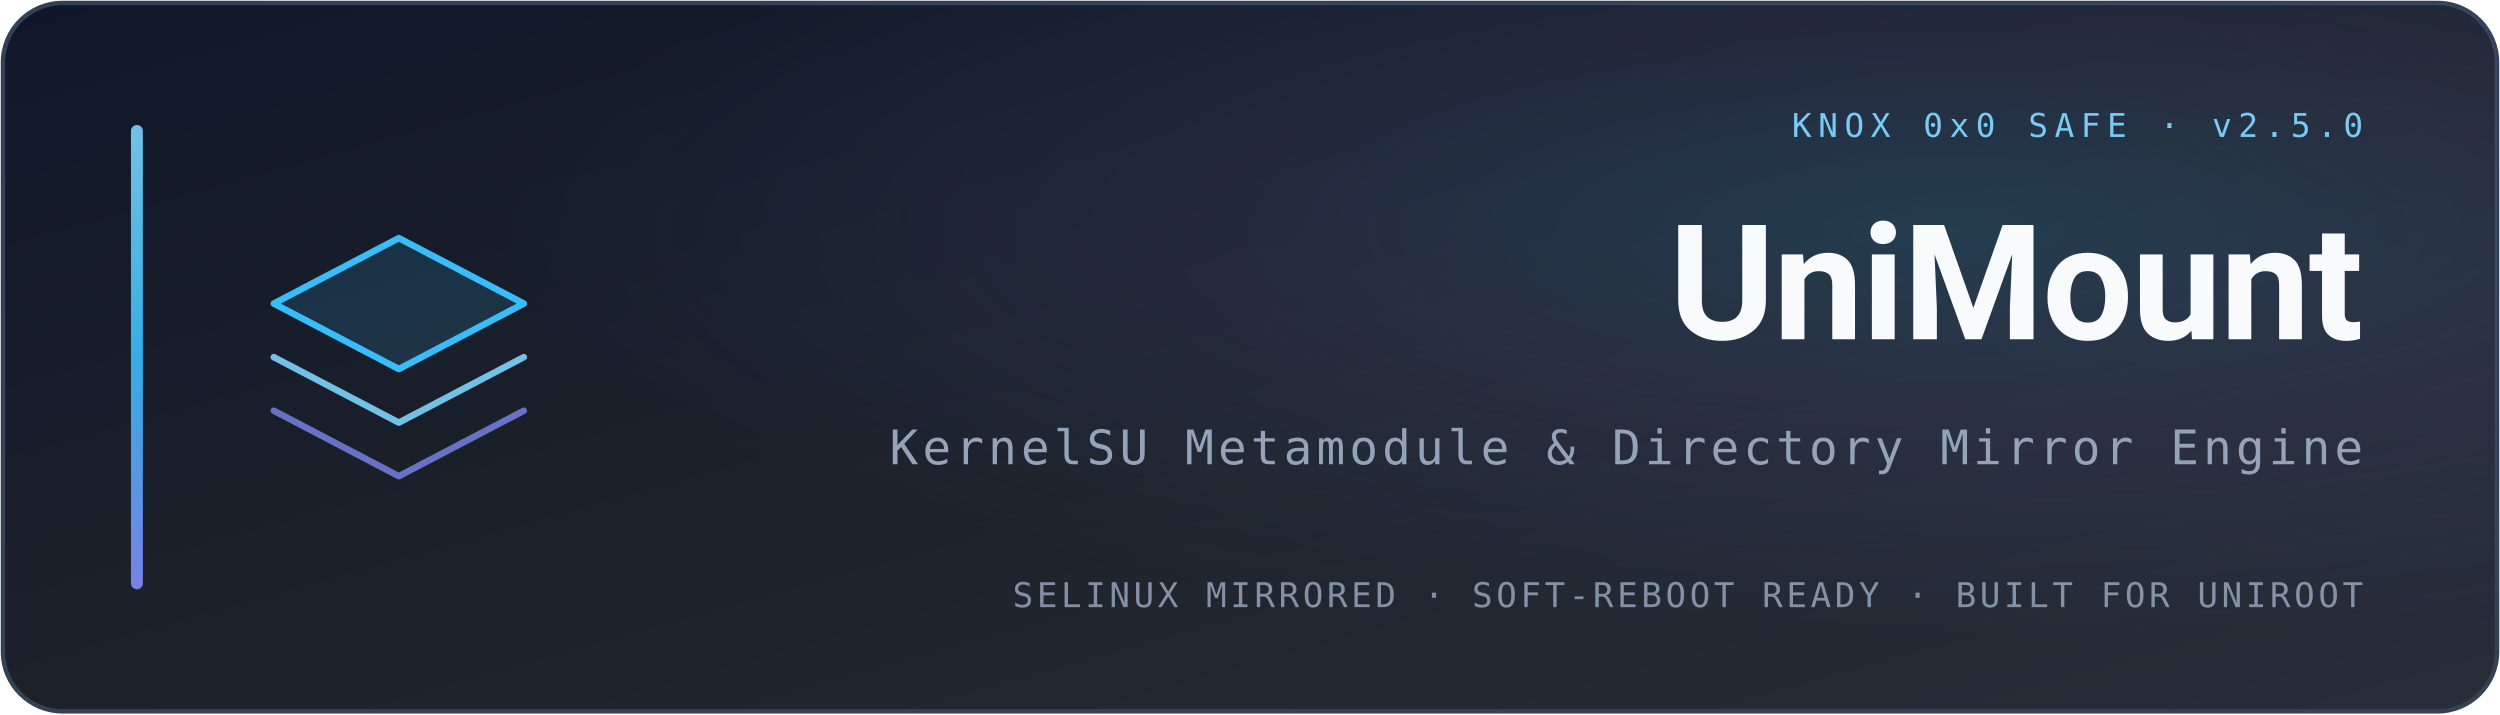
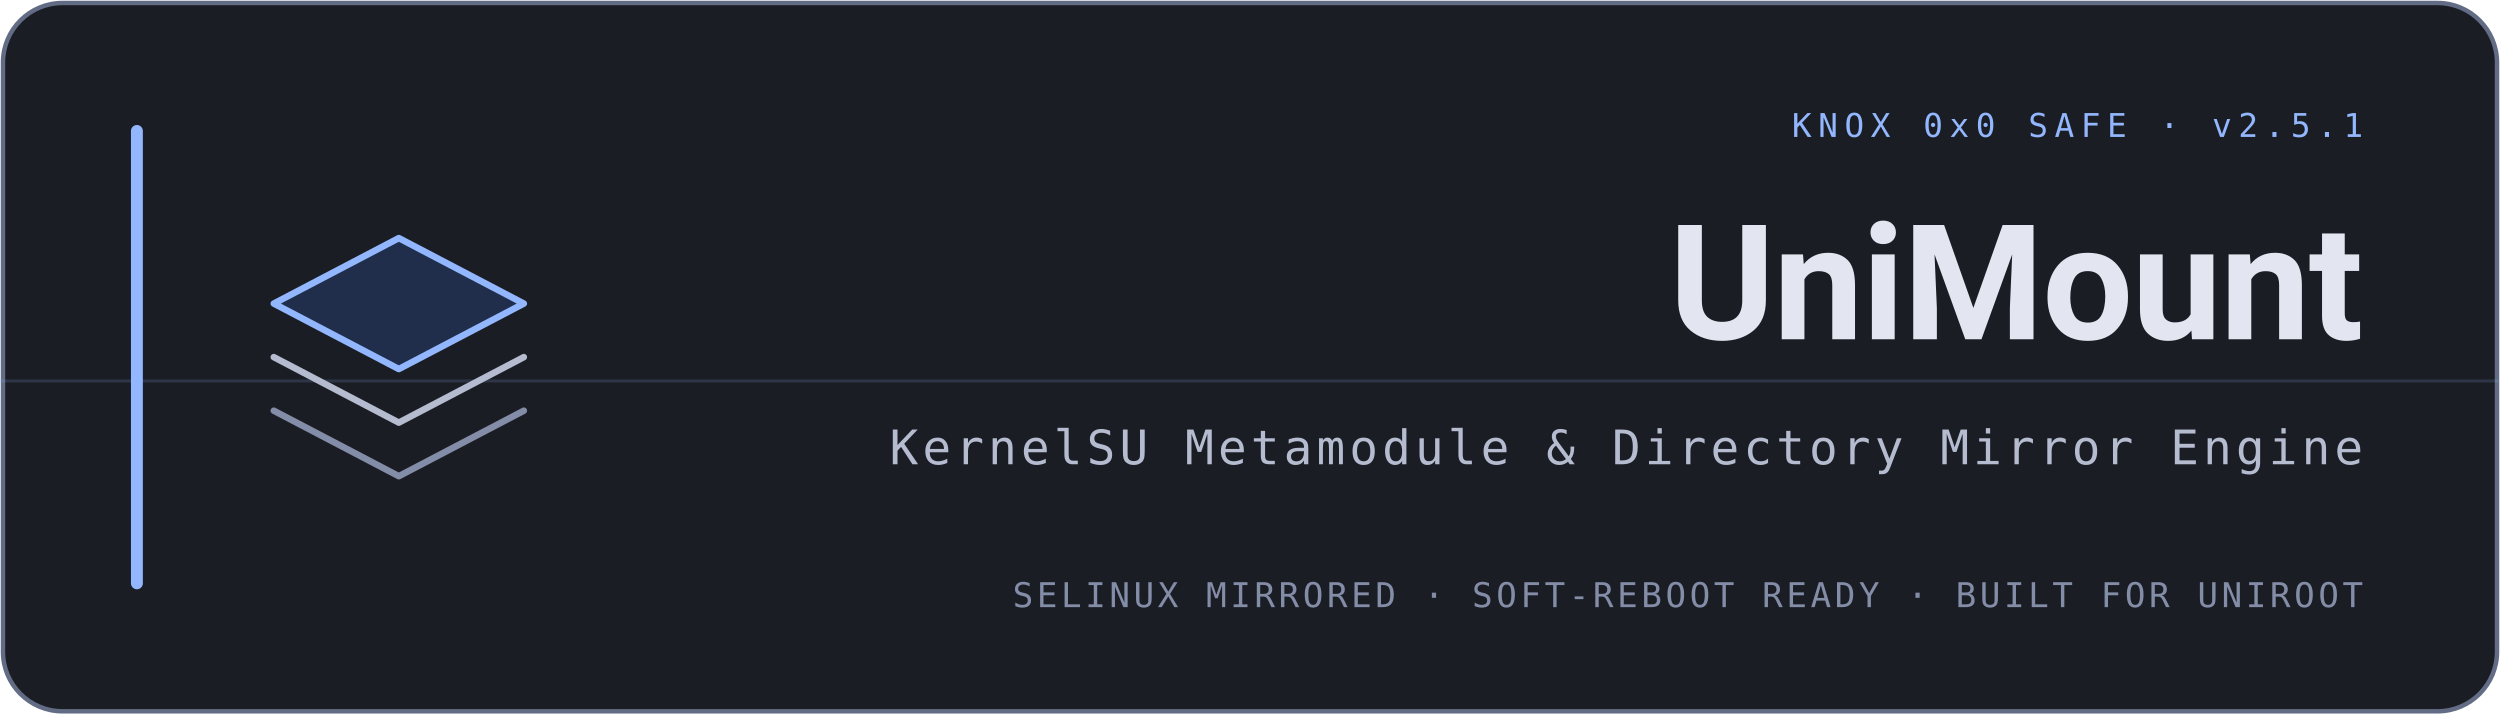
<svg xmlns="http://www.w3.org/2000/svg" width="840" height="240" viewBox="0 0 840 240" role="img" aria-label="UniMount - KernelSU Metamodule">
-   <defs>
-     <linearGradient id="bgGrad" x1="0%" y1="0%" x2="100%" y2="100%">
-       <stop offset="0%" stop-color="#0F172A" />
-       <stop offset="55%" stop-color="#1E222A" />
-       <stop offset="100%" stop-color="#282E3A" />
-     </linearGradient>
-     <radialGradient id="accentGlow" cx="78%" cy="32%" r="58%">
-       <stop offset="0%" stop-color="#38BDF8" stop-opacity="0.18" />
-       <stop offset="55%" stop-color="#818CF8" stop-opacity="0.08" />
-       <stop offset="100%" stop-color="#38BDF8" stop-opacity="0" />
-     </radialGradient>
-     <linearGradient id="accentBar" x1="0%" y1="0%" x2="0%" y2="100%">
-       <stop offset="0%" stop-color="#7DD3FC" />
-       <stop offset="50%" stop-color="#38BDF8" />
-       <stop offset="100%" stop-color="#818CF8" />
-     </linearGradient>
-     <linearGradient id="hairline" x1="0%" y1="0%" x2="100%" y2="0%">
-       <stop offset="0%" stop-color="#38BDF8" stop-opacity="0.06" />
-       <stop offset="35%" stop-color="#38BDF8" stop-opacity="0.45" />
-       <stop offset="70%" stop-color="#818CF8" stop-opacity="0.32" />
-       <stop offset="100%" stop-color="#818CF8" stop-opacity="0.06" />
-     </linearGradient>
-   </defs>
-   <rect x="1" y="1" width="838" height="238" rx="20" fill="url(#bgGrad)" stroke="#334155" stroke-width="1.5" />
-   <rect x="1" y="1" width="838" height="238" rx="20" fill="url(#accentGlow)" />
-   <line x1="0" y1="128" x2="840" y2="128" stroke="url(#hairline)" stroke-width="1" />
-   <rect x="44" y="42" width="4" height="156" rx="2" fill="url(#accentBar)" opacity="0.9" />
-   <g transform="translate(88, 74)" fill="none" stroke="#38BDF8" stroke-width="2.2" stroke-linecap="round" stroke-linejoin="round">
-     <polygon points="46,6 88,28 46,50 4,28" fill="#38BDF8" fill-opacity="0.14" />
-     <polyline points="4,46 46,68 88,46" stroke="#7DD3FC" opacity="0.9" />
-     <polyline points="4,64 46,86 88,64" stroke="#818CF8" opacity="0.75" />
+   <rect x="1" y="1" width="838" height="238" rx="20" fill="#1B1D24" stroke="#636C85" stroke-width="1.5" />
+   <rect x="44" y="42" width="4" height="156" rx="2" fill="#93B7FF" />
+   <line x1="0" y1="128" x2="840" y2="128" stroke="#93B7FF" stroke-opacity="0.16" stroke-width="1" />
+   <g transform="translate(88, 74)" fill="none" stroke="#93B7FF" stroke-width="2.2" stroke-linecap="round" stroke-linejoin="round">
+     <polygon points="46,6 88,28 46,50 4,28" fill="#253D6E" fill-opacity="0.55" />
+     <polyline points="4,46 46,68 88,46" stroke="#B5BCD0" />
+     <polyline points="4,64 46,86 88,64" stroke="#848DA8" />
  </g>
-   <text x="794" y="46" text-anchor="end" font-family="'JetBrains Mono', 'Fira Code', ui-monospace, SFMono-Regular, monospace" font-size="11" letter-spacing="2.2" fill="#7DD3FC" opacity="0.95">
-     KNOX 0x0 SAFE · v2.5.0
+   <text x="794" y="46" text-anchor="end" font-family="'JetBrains Mono', 'Fira Code', ui-monospace, SFMono-Regular, monospace" font-size="11" letter-spacing="2.2" fill="#93B7FF">
+     KNOX 0x0 SAFE · v2.5.1
  </text>
-   <text x="794" y="114" text-anchor="end" font-family="-apple-system, BlinkMacSystemFont, 'Segoe UI', Roboto, sans-serif" font-size="54" font-weight="700" letter-spacing="-0.5" fill="#F8FAFC">
+   <text x="794" y="114" text-anchor="end" font-family="-apple-system, BlinkMacSystemFont, 'Segoe UI', Roboto, sans-serif" font-size="54" font-weight="700" letter-spacing="-0.5" fill="#E3E6F0">
    UniMount
  </text>
-   <text x="794" y="156" text-anchor="end" font-family="'JetBrains Mono', 'Fira Code', ui-monospace, SFMono-Regular, monospace" font-size="16" letter-spacing="1.4" fill="#94A3B8">
+   <text x="794" y="156" text-anchor="end" font-family="'JetBrains Mono', 'Fira Code', ui-monospace, SFMono-Regular, monospace" font-size="16" letter-spacing="1.4" fill="#B5BCD0">
    KernelSU Metamodule &amp; Directory Mirror Engine
  </text>
-   <text x="794" y="204" text-anchor="end" font-family="'JetBrains Mono', 'Fira Code', ui-monospace, SFMono-Regular, monospace" font-size="11.5" letter-spacing="1.2" fill="#94A3B8" opacity="0.85">
+   <text x="794" y="204" text-anchor="end" font-family="'JetBrains Mono', 'Fira Code', ui-monospace, SFMono-Regular, monospace" font-size="11.5" letter-spacing="1.2" fill="#848DA8">
    SELINUX MIRRORED · SOFT-REBOOT READY · BUILT FOR UNIROOT
  </text>
</svg>
